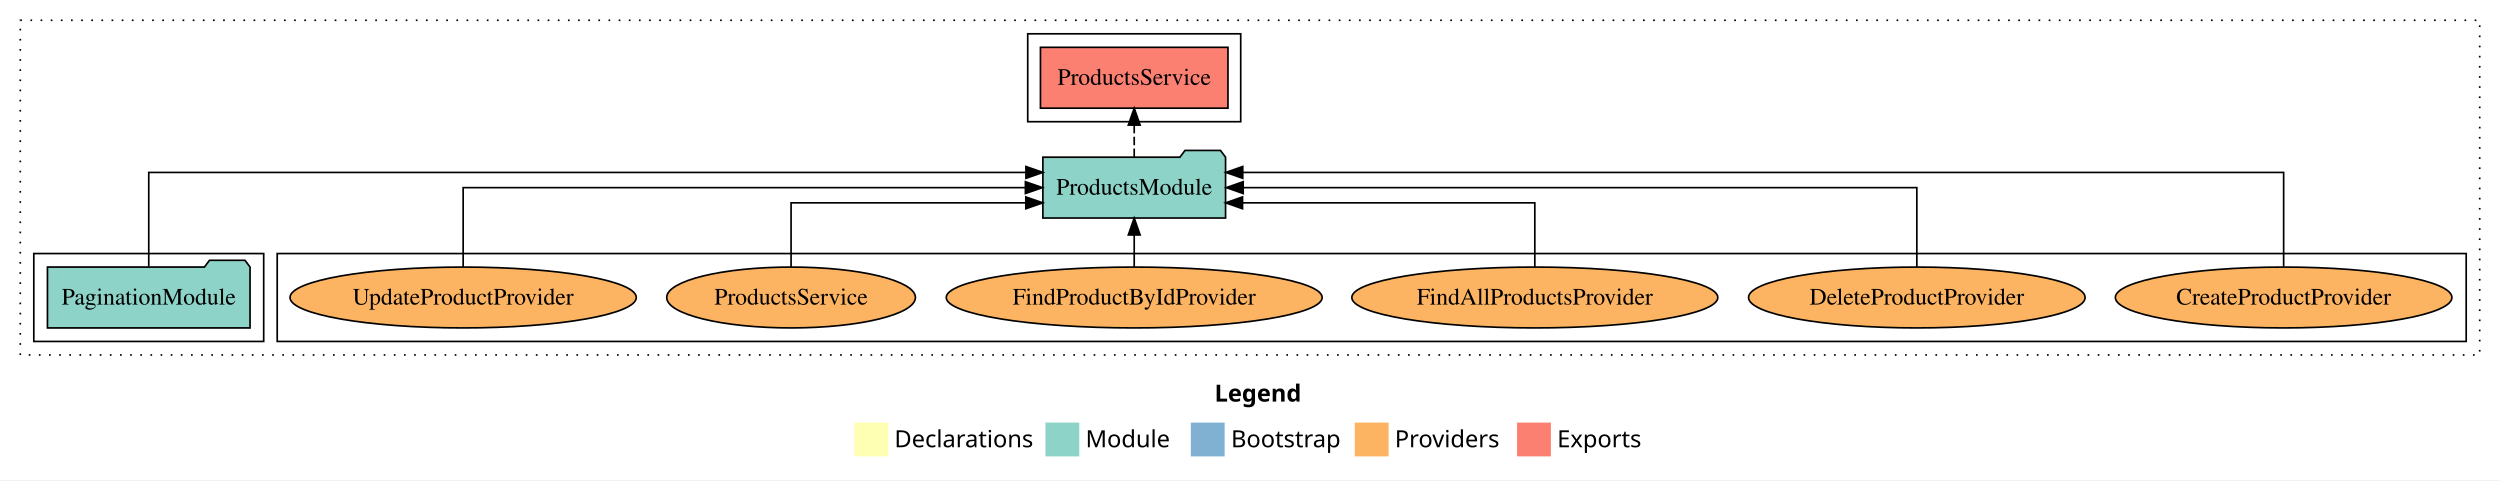
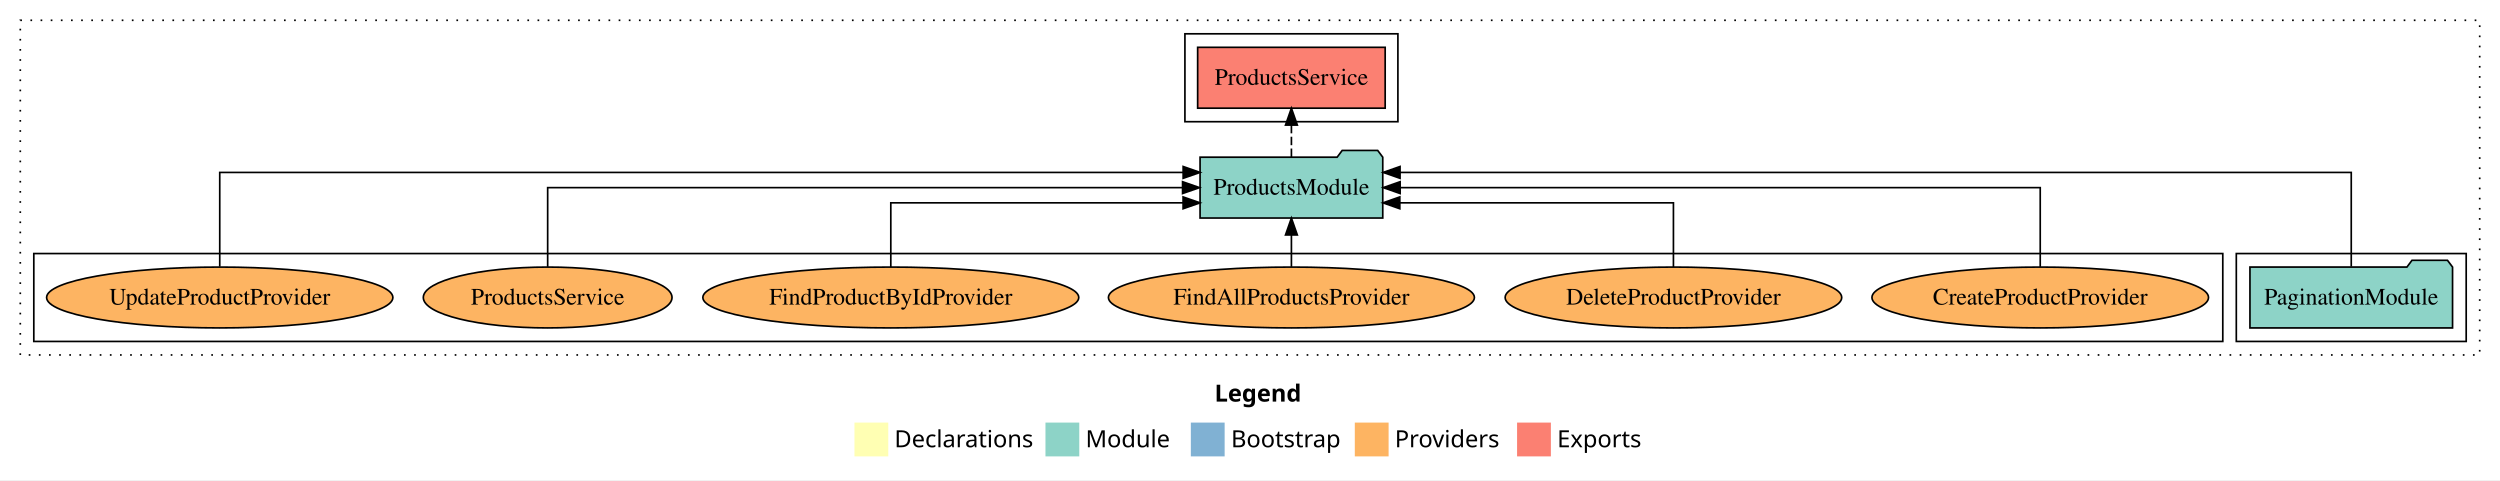
<svg xmlns="http://www.w3.org/2000/svg" width="1479pt" height="284pt" viewBox="0.00 0.00 1479.00 284.00">
  <g id="graph0" class="graph" transform="scale(1 1) rotate(0) translate(4 280)">
    <polygon fill="white" stroke="transparent" points="-4,4 -4,-280 1475,-280 1475,4 -4,4" />
    <text text-anchor="start" x="714.51" y="-42.4" font-family="Times-12" font-weight="bold" font-size="14.00">Legend</text>
    <polygon fill="#ffffb3" stroke="transparent" points="501.5,-10 501.5,-30 521.5,-30 521.5,-10 501.5,-10" />
    <text text-anchor="start" x="525.13" y="-15.4" font-family="Times-12" font-size="14.00">  Declarations</text>
    <polygon fill="#8dd3c7" stroke="transparent" points="614.5,-10 614.5,-30 634.5,-30 634.5,-10 614.5,-10" />
    <text text-anchor="start" x="638.23" y="-15.4" font-family="Times-12" font-size="14.00">  Module</text>
    <polygon fill="#80b1d3" stroke="transparent" points="700.5,-10 700.5,-30 720.5,-30 720.5,-10 700.5,-10" />
    <text text-anchor="start" x="724.28" y="-15.4" font-family="Times-12" font-size="14.00">  Bootstrap</text>
    <polygon fill="#fdb462" stroke="transparent" points="797.5,-10 797.5,-30 817.5,-30 817.5,-10 797.5,-10" />
    <text text-anchor="start" x="821.17" y="-15.4" font-family="Times-12" font-size="14.00">  Providers</text>
    <polygon fill="#fb8072" stroke="transparent" points="893.5,-10 893.5,-30 913.5,-30 913.5,-10 893.5,-10" />
    <text text-anchor="start" x="917.23" y="-15.4" font-family="Times-12" font-size="14.00">  Exports</text>
    <g id="clust1" class="cluster">
      <polygon fill="none" stroke="black" stroke-dasharray="1,5" points="8,-70 8,-268 1463,-268 1463,-70 8,-70" />
    </g>
-     <g id="clust4" class="cluster">
-       <polygon fill="none" stroke="black" points="604,-208 604,-260 730,-260 730,-208 604,-208" />
+     <g id="clust3" class="cluster">
+       <polygon fill="none" stroke="black" points="1319,-78 1319,-130 1455,-130 1455,-78 1319,-78" />
    </g>
    <g id="clust6" class="cluster">
-       <polygon fill="none" stroke="black" points="160,-78 160,-130 1455,-130 1455,-78 160,-78" />
+       <polygon fill="none" stroke="black" points="16,-78 16,-130 1311,-130 1311,-78 16,-78" />
    </g>
-     <g id="clust3" class="cluster">
-       <polygon fill="none" stroke="black" points="16,-78 16,-130 152,-130 152,-78 16,-78" />
+     <g id="clust4" class="cluster">
+       <polygon fill="none" stroke="black" points="697,-208 697,-260 823,-260 823,-208 697,-208" />
    </g>
    <g id="node1" class="node">
-       <polygon fill="#8dd3c7" stroke="black" points="143.93,-122 140.93,-126 119.93,-126 116.93,-122 24.07,-122 24.07,-86 143.93,-86 143.93,-122" />
-       <text text-anchor="middle" x="84" y="-99.8" font-family="Times,serif" font-size="14.00">PaginationModule</text>
+       <polygon fill="#8dd3c7" stroke="black" points="1446.93,-122 1443.93,-126 1422.93,-126 1419.93,-122 1327.07,-122 1327.07,-86 1446.93,-86 1446.93,-122" />
+       <text text-anchor="middle" x="1387" y="-99.8" font-family="Times,serif" font-size="14.00">PaginationModule</text>
    </g>
    <g id="node2" class="node">
-       <polygon fill="#8dd3c7" stroke="black" points="721.04,-187 718.04,-191 697.04,-191 694.04,-187 612.96,-187 612.96,-151 721.04,-151 721.04,-187" />
-       <text text-anchor="middle" x="667" y="-164.8" font-family="Times,serif" font-size="14.00">ProductsModule</text>
+       <polygon fill="#8dd3c7" stroke="black" points="814.04,-187 811.04,-191 790.04,-191 787.04,-187 705.96,-187 705.96,-151 814.04,-151 814.04,-187" />
+       <text text-anchor="middle" x="760" y="-164.8" font-family="Times,serif" font-size="14.00">ProductsModule</text>
    </g>
    <g id="edge1" class="edge">
-       <path fill="none" stroke="black" d="M84,-122.29C84,-144.21 84,-178 84,-178 84,-178 602.94,-178 602.94,-178" />
-       <polygon fill="black" stroke="black" points="602.94,-181.5 612.94,-178 602.94,-174.5 602.94,-181.5" />
+       <path fill="none" stroke="black" d="M1387,-122.29C1387,-144.21 1387,-178 1387,-178 1387,-178 824.27,-178 824.27,-178" />
+       <polygon fill="black" stroke="black" points="824.27,-174.5 814.27,-178 824.27,-181.5 824.27,-174.5" />
    </g>
    <g id="node3" class="node">
-       <polygon fill="#fb8072" stroke="black" points="722.47,-252 611.53,-252 611.53,-216 722.47,-216 722.47,-252" />
-       <text text-anchor="middle" x="667" y="-229.8" font-family="Times,serif" font-size="14.00">ProductsService </text>
+       <polygon fill="#fb8072" stroke="black" points="815.47,-252 704.53,-252 704.53,-216 815.47,-216 815.47,-252" />
+       <text text-anchor="middle" x="760" y="-229.8" font-family="Times,serif" font-size="14.00">ProductsService </text>
    </g>
    <g id="edge2" class="edge">
-       <path fill="none" stroke="black" stroke-dasharray="5,2" d="M667,-187.11C667,-187.11 667,-205.99 667,-205.99" />
-       <polygon fill="black" stroke="black" points="663.5,-205.99 667,-215.99 670.5,-205.99 663.5,-205.99" />
+       <path fill="none" stroke="black" stroke-dasharray="5,2" d="M760,-187.11C760,-187.11 760,-205.99 760,-205.99" />
+       <polygon fill="black" stroke="black" points="756.5,-205.99 760,-215.99 763.5,-205.99 756.5,-205.99" />
    </g>
    <g id="node4" class="node">
-       <ellipse fill="#fdb462" stroke="black" cx="1347" cy="-104" rx="99.56" ry="18" />
-       <text text-anchor="middle" x="1347" y="-99.8" font-family="Times,serif" font-size="14.00">CreateProductProvider</text>
+       <ellipse fill="#fdb462" stroke="black" cx="1203" cy="-104" rx="99.56" ry="18" />
+       <text text-anchor="middle" x="1203" y="-99.8" font-family="Times,serif" font-size="14.00">CreateProductProvider</text>
    </g>
    <g id="edge3" class="edge">
-       <path fill="none" stroke="black" d="M1347,-122.29C1347,-144.21 1347,-178 1347,-178 1347,-178 731.21,-178 731.21,-178" />
-       <polygon fill="black" stroke="black" points="731.21,-174.5 721.21,-178 731.21,-181.5 731.21,-174.5" />
+       <path fill="none" stroke="black" d="M1203,-122.11C1203,-141.34 1203,-169 1203,-169 1203,-169 824.32,-169 824.32,-169" />
+       <polygon fill="black" stroke="black" points="824.32,-165.5 814.32,-169 824.32,-172.5 824.32,-165.5" />
    </g>
    <g id="node5" class="node">
-       <ellipse fill="#fdb462" stroke="black" cx="1130" cy="-104" rx="99.56" ry="18" />
-       <text text-anchor="middle" x="1130" y="-99.8" font-family="Times,serif" font-size="14.00">DeleteProductProvider</text>
+       <ellipse fill="#fdb462" stroke="black" cx="986" cy="-104" rx="99.56" ry="18" />
+       <text text-anchor="middle" x="986" y="-99.8" font-family="Times,serif" font-size="14.00">DeleteProductProvider</text>
    </g>
    <g id="edge4" class="edge">
-       <path fill="none" stroke="black" d="M1130,-122.11C1130,-141.34 1130,-169 1130,-169 1130,-169 731.47,-169 731.47,-169" />
-       <polygon fill="black" stroke="black" points="731.47,-165.5 721.47,-169 731.47,-172.5 731.47,-165.5" />
+       <path fill="none" stroke="black" d="M986,-122.03C986,-138.4 986,-160 986,-160 986,-160 824.13,-160 824.13,-160" />
+       <polygon fill="black" stroke="black" points="824.13,-156.5 814.13,-160 824.13,-163.5 824.13,-156.5" />
    </g>
    <g id="node6" class="node">
-       <ellipse fill="#fdb462" stroke="black" cx="904" cy="-104" rx="108.26" ry="18" />
-       <text text-anchor="middle" x="904" y="-99.8" font-family="Times,serif" font-size="14.00">FindAllProductsProvider</text>
+       <ellipse fill="#fdb462" stroke="black" cx="760" cy="-104" rx="108.26" ry="18" />
+       <text text-anchor="middle" x="760" y="-99.8" font-family="Times,serif" font-size="14.00">FindAllProductsProvider</text>
    </g>
    <g id="edge5" class="edge">
-       <path fill="none" stroke="black" d="M904,-122.03C904,-138.4 904,-160 904,-160 904,-160 731.08,-160 731.08,-160" />
-       <polygon fill="black" stroke="black" points="731.08,-156.5 721.08,-160 731.08,-163.5 731.08,-156.5" />
+       <path fill="none" stroke="black" d="M760,-122.11C760,-122.11 760,-140.99 760,-140.99" />
+       <polygon fill="black" stroke="black" points="756.5,-140.99 760,-150.99 763.5,-140.99 756.5,-140.99" />
    </g>
    <g id="node7" class="node">
-       <ellipse fill="#fdb462" stroke="black" cx="667" cy="-104" rx="111.2" ry="18" />
-       <text text-anchor="middle" x="667" y="-99.8" font-family="Times,serif" font-size="14.00">FindProductByIdProvider</text>
+       <ellipse fill="#fdb462" stroke="black" cx="523" cy="-104" rx="111.2" ry="18" />
+       <text text-anchor="middle" x="523" y="-99.8" font-family="Times,serif" font-size="14.00">FindProductByIdProvider</text>
    </g>
    <g id="edge6" class="edge">
-       <path fill="none" stroke="black" d="M667,-122.11C667,-122.11 667,-140.99 667,-140.99" />
-       <polygon fill="black" stroke="black" points="663.5,-140.99 667,-150.99 670.5,-140.99 663.5,-140.99" />
+       <path fill="none" stroke="black" d="M523,-122.03C523,-138.4 523,-160 523,-160 523,-160 695.92,-160 695.92,-160" />
+       <polygon fill="black" stroke="black" points="695.92,-163.5 705.92,-160 695.92,-156.5 695.92,-163.5" />
    </g>
    <g id="node8" class="node">
-       <ellipse fill="#fdb462" stroke="black" cx="464" cy="-104" rx="73.57" ry="18" />
-       <text text-anchor="middle" x="464" y="-99.8" font-family="Times,serif" font-size="14.00">ProductsService</text>
+       <ellipse fill="#fdb462" stroke="black" cx="320" cy="-104" rx="73.57" ry="18" />
+       <text text-anchor="middle" x="320" y="-99.8" font-family="Times,serif" font-size="14.00">ProductsService</text>
    </g>
    <g id="edge7" class="edge">
-       <path fill="none" stroke="black" d="M464,-122.03C464,-138.4 464,-160 464,-160 464,-160 602.87,-160 602.87,-160" />
-       <polygon fill="black" stroke="black" points="602.87,-163.5 612.87,-160 602.87,-156.5 602.87,-163.5" />
+       <path fill="none" stroke="black" d="M320,-122.11C320,-141.34 320,-169 320,-169 320,-169 695.61,-169 695.61,-169" />
+       <polygon fill="black" stroke="black" points="695.61,-172.5 705.61,-169 695.61,-165.5 695.61,-172.5" />
    </g>
    <g id="node9" class="node">
-       <ellipse fill="#fdb462" stroke="black" cx="270" cy="-104" rx="102.43" ry="18" />
-       <text text-anchor="middle" x="270" y="-99.8" font-family="Times,serif" font-size="14.00">UpdateProductProvider</text>
+       <ellipse fill="#fdb462" stroke="black" cx="126" cy="-104" rx="102.43" ry="18" />
+       <text text-anchor="middle" x="126" y="-99.8" font-family="Times,serif" font-size="14.00">UpdateProductProvider</text>
    </g>
    <g id="edge8" class="edge">
-       <path fill="none" stroke="black" d="M270,-122.11C270,-141.34 270,-169 270,-169 270,-169 602.63,-169 602.63,-169" />
-       <polygon fill="black" stroke="black" points="602.63,-172.5 612.63,-169 602.63,-165.5 602.63,-172.5" />
+       <path fill="none" stroke="black" d="M126,-122.29C126,-144.21 126,-178 126,-178 126,-178 695.95,-178 695.95,-178" />
+       <polygon fill="black" stroke="black" points="695.95,-181.5 705.95,-178 695.95,-174.5 695.95,-181.5" />
    </g>
  </g>
</svg>
